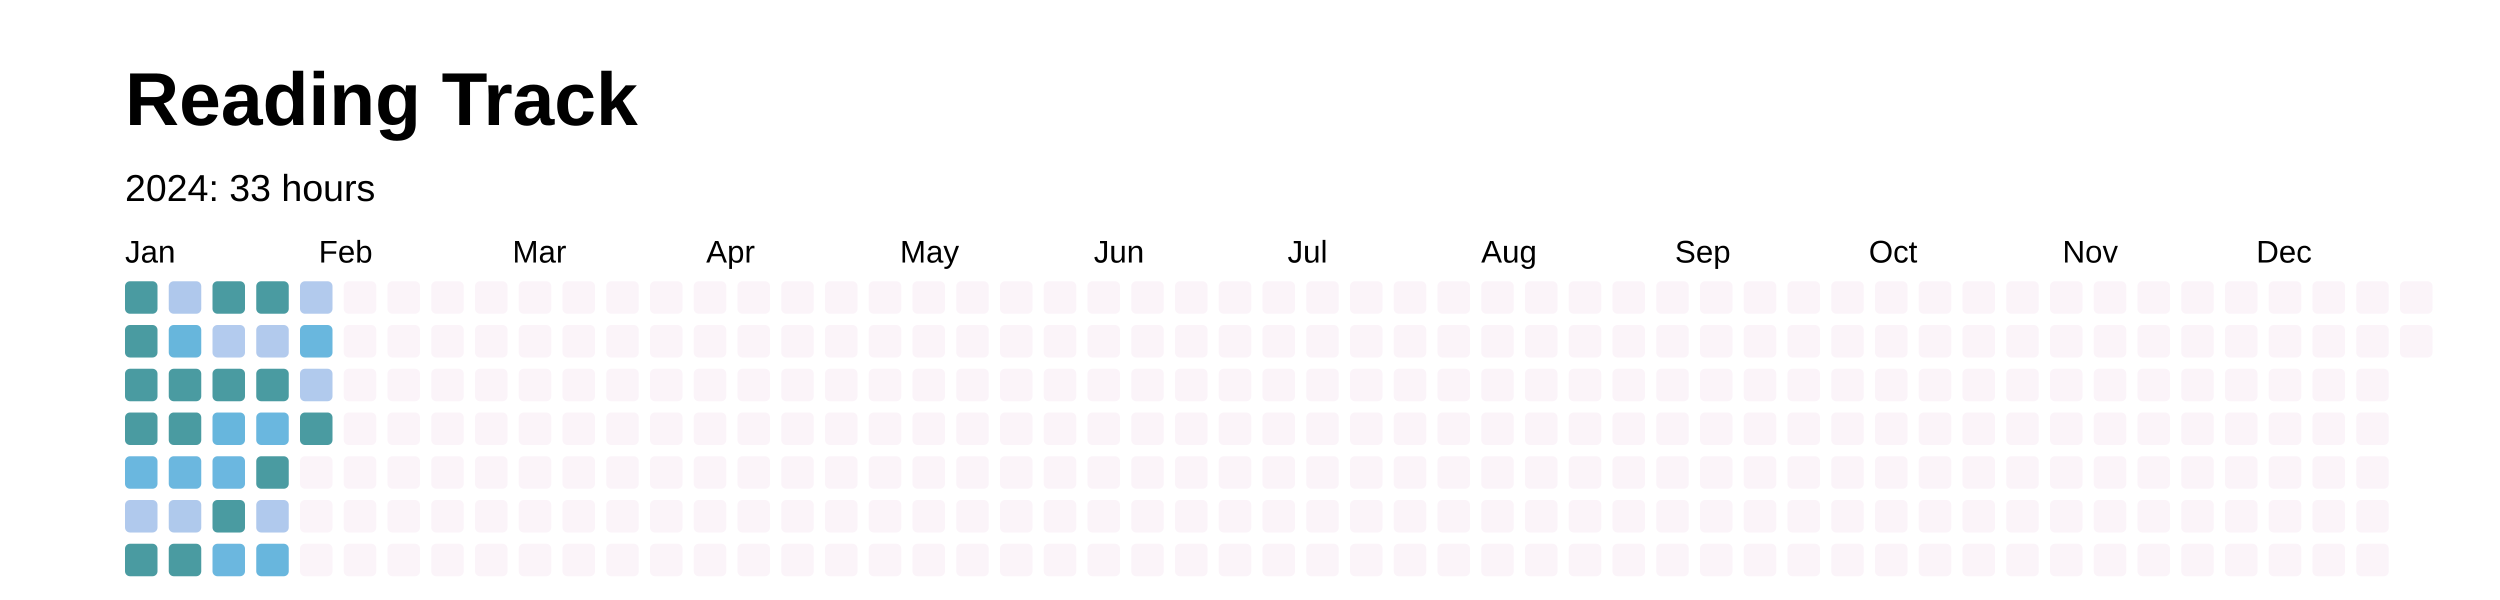
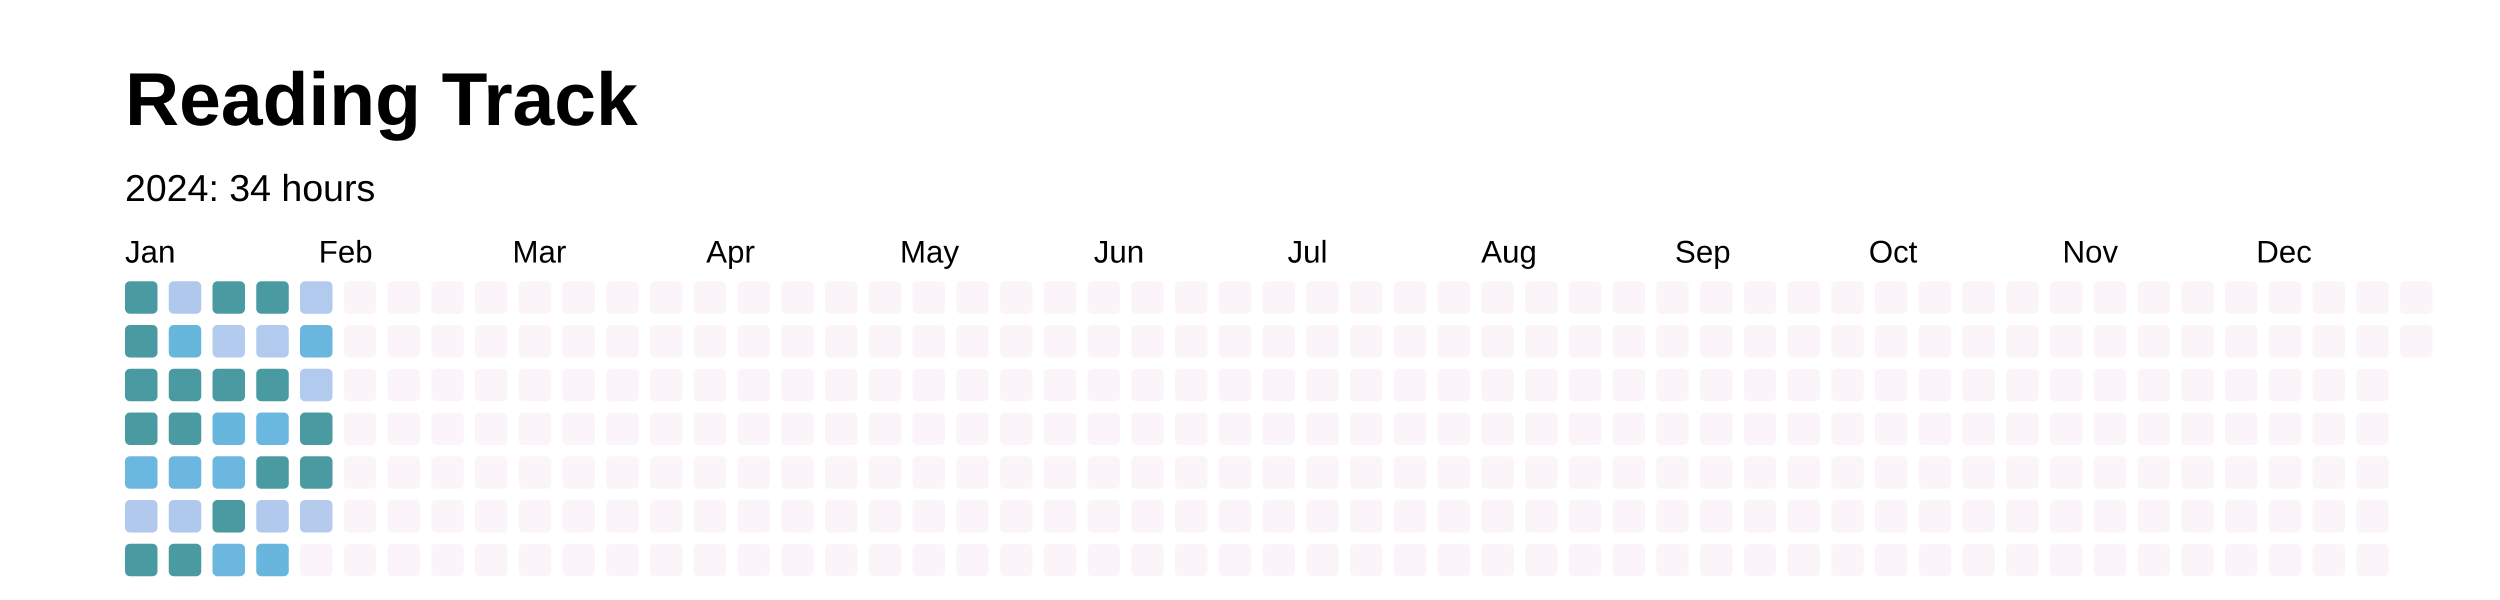
<svg xmlns="http://www.w3.org/2000/svg" baseProfile="full" height="48mm" version="1.1" viewBox="0,0,200,48" width="200mm">
  <defs />
  <rect fill="#FFFFFF" height="48" width="200" x="0" y="0" />
  <text fill="#000000" style="font-size:6px; font-family:Arial; font-weight:bold;" x="10" y="10">Reading Track</text>
-   <text dominant-baseline="hanging" fill="#000000" style="font-size:3.0px; font-family:Arial;" x="10" y="14">2024: 33 hours</text>
+   <text dominant-baseline="hanging" fill="#000000" style="font-size:3.0px; font-family:Arial;" x="10" y="14">2024: 34 hours</text>
  <text fill="#000000" style="font-size:2.5px; font-family:Arial" x="10.0" y="21.0">Jan</text>
  <text fill="#000000" style="font-size:2.5px; font-family:Arial" x="25.5" y="21.0">Feb</text>
  <text fill="#000000" style="font-size:2.5px; font-family:Arial" x="41.0" y="21.0">Mar</text>
  <text fill="#000000" style="font-size:2.5px; font-family:Arial" x="56.5" y="21.0">Apr</text>
  <text fill="#000000" style="font-size:2.5px; font-family:Arial" x="72.0" y="21.0">May</text>
  <text fill="#000000" style="font-size:2.5px; font-family:Arial" x="87.5" y="21.0">Jun</text>
  <text fill="#000000" style="font-size:2.5px; font-family:Arial" x="103.0" y="21.0">Jul</text>
  <text fill="#000000" style="font-size:2.5px; font-family:Arial" x="118.5" y="21.0">Aug</text>
  <text fill="#000000" style="font-size:2.5px; font-family:Arial" x="134.0" y="21.0">Sep</text>
  <text fill="#000000" style="font-size:2.5px; font-family:Arial" x="149.5" y="21.0">Oct</text>
  <text fill="#000000" style="font-size:2.5px; font-family:Arial" x="165.0" y="21.0">Nov</text>
  <text fill="#000000" style="font-size:2.5px; font-family:Arial" x="180.5" y="21.0">Dec</text>
  <rect fill="#4a9ba1" height="2.6" rx="0.4" ry="0.4" width="2.6" x="10.0" y="22.5" />
  <rect fill="#4a9ba1" height="2.6" rx="0.4" ry="0.4" width="2.6" x="10.0" y="26.0" />
  <rect fill="#4a9ba1" height="2.6" rx="0.4" ry="0.4" width="2.6" x="10.0" y="29.5" />
  <rect fill="#4a9ba1" height="2.6" rx="0.4" ry="0.4" width="2.6" x="10.0" y="33.0" />
  <rect fill="#6ab7df" height="2.6" rx="0.4" ry="0.4" width="2.6" x="10.0" y="36.5" />
  <rect fill="#b0c9ed" height="2.6" rx="0.4" ry="0.4" width="2.6" x="10.0" y="40.0" />
  <rect fill="#4a9ba1" height="2.6" rx="0.4" ry="0.4" width="2.6" x="10.0" y="43.5" />
  <rect fill="#afc8ec" height="2.6" rx="0.4" ry="0.4" width="2.6" x="13.5" y="22.5" />
  <rect fill="#67b6dc" height="2.6" rx="0.4" ry="0.4" width="2.6" x="13.5" y="26.0" />
  <rect fill="#4a9ba1" height="2.6" rx="0.4" ry="0.4" width="2.6" x="13.5" y="29.5" />
  <rect fill="#4a9ba1" height="2.6" rx="0.4" ry="0.4" width="2.6" x="13.5" y="33.0" />
  <rect fill="#6bb7df" height="2.6" rx="0.4" ry="0.4" width="2.6" x="13.5" y="36.5" />
  <rect fill="#afc9ec" height="2.6" rx="0.4" ry="0.4" width="2.6" x="13.5" y="40.0" />
  <rect fill="#4a9ba1" height="2.6" rx="0.4" ry="0.4" width="2.6" x="13.5" y="43.5" />
  <rect fill="#4a9ba1" height="2.6" rx="0.4" ry="0.4" width="2.6" x="17.0" y="22.5" />
  <rect fill="#b3cbee" height="2.6" rx="0.4" ry="0.4" width="2.6" x="17.0" y="26.0" />
  <rect fill="#4a9ba1" height="2.6" rx="0.4" ry="0.4" width="2.6" x="17.0" y="29.5" />
  <rect fill="#67b6dd" height="2.6" rx="0.4" ry="0.4" width="2.6" x="17.0" y="33.0" />
  <rect fill="#6bb7e0" height="2.6" rx="0.4" ry="0.4" width="2.6" x="17.0" y="36.5" />
  <rect fill="#4a9ba1" height="2.6" rx="0.4" ry="0.4" width="2.6" x="17.0" y="40.0" />
  <rect fill="#6bb7df" height="2.6" rx="0.4" ry="0.4" width="2.6" x="17.0" y="43.5" />
  <rect fill="#4a9ba1" height="2.6" rx="0.4" ry="0.4" width="2.6" x="20.5" y="22.5" />
  <rect fill="#b2caed" height="2.6" rx="0.4" ry="0.4" width="2.6" x="20.5" y="26.0" />
  <rect fill="#4a9ba1" height="2.6" rx="0.4" ry="0.4" width="2.6" x="20.5" y="29.5" />
  <rect fill="#6ab7df" height="2.6" rx="0.4" ry="0.4" width="2.6" x="20.5" y="33.0" />
  <rect fill="#4a9ba1" height="2.6" rx="0.4" ry="0.4" width="2.6" x="20.5" y="36.5" />
  <rect fill="#b0c9ed" height="2.6" rx="0.4" ry="0.4" width="2.6" x="20.5" y="40.0" />
  <rect fill="#68b6dd" height="2.6" rx="0.4" ry="0.4" width="2.6" x="20.5" y="43.5" />
  <rect fill="#b2caed" height="2.6" rx="0.4" ry="0.4" width="2.6" x="24.0" y="22.5" />
  <rect fill="#69b7de" height="2.6" rx="0.4" ry="0.4" width="2.6" x="24.0" y="26.0" />
  <rect fill="#b1caed" height="2.6" rx="0.4" ry="0.4" width="2.6" x="24.0" y="29.5" />
  <rect fill="#4a9ba1" height="2.6" rx="0.4" ry="0.4" width="2.6" x="24.0" y="33.0" />
-   <rect fill="#FBF4F9" height="2.6" rx="0.4" ry="0.4" width="2.6" x="24.0" y="36.5" />
-   <rect fill="#FBF4F9" height="2.6" rx="0.4" ry="0.4" width="2.6" x="24.0" y="40.0" />
+   <rect fill="#4a9ba1" height="2.6" rx="0.4" ry="0.4" width="2.6" x="24.0" y="36.5" />
+   <rect fill="#b4cbee" height="2.6" rx="0.4" ry="0.4" width="2.6" x="24.0" y="40.0" />
  <rect fill="#FBF4F9" height="2.6" rx="0.4" ry="0.4" width="2.6" x="24.0" y="43.5" />
  <rect fill="#FBF4F9" height="2.6" rx="0.4" ry="0.4" width="2.6" x="27.5" y="22.5" />
  <rect fill="#FBF4F9" height="2.6" rx="0.4" ry="0.4" width="2.6" x="27.5" y="26.0" />
  <rect fill="#FBF4F9" height="2.6" rx="0.4" ry="0.4" width="2.6" x="27.5" y="29.5" />
  <rect fill="#FBF4F9" height="2.6" rx="0.4" ry="0.4" width="2.6" x="27.5" y="33.0" />
  <rect fill="#FBF4F9" height="2.6" rx="0.4" ry="0.4" width="2.6" x="27.5" y="36.5" />
  <rect fill="#FBF4F9" height="2.6" rx="0.4" ry="0.4" width="2.6" x="27.5" y="40.0" />
  <rect fill="#FBF4F9" height="2.6" rx="0.4" ry="0.4" width="2.6" x="27.5" y="43.5" />
  <rect fill="#FBF4F9" height="2.6" rx="0.4" ry="0.4" width="2.6" x="31.0" y="22.5" />
  <rect fill="#FBF4F9" height="2.6" rx="0.4" ry="0.4" width="2.6" x="31.0" y="26.0" />
  <rect fill="#FBF4F9" height="2.6" rx="0.4" ry="0.4" width="2.6" x="31.0" y="29.5" />
  <rect fill="#FBF4F9" height="2.6" rx="0.4" ry="0.4" width="2.6" x="31.0" y="33.0" />
  <rect fill="#FBF4F9" height="2.6" rx="0.4" ry="0.4" width="2.6" x="31.0" y="36.5" />
  <rect fill="#FBF4F9" height="2.6" rx="0.4" ry="0.4" width="2.6" x="31.0" y="40.0" />
  <rect fill="#FBF4F9" height="2.6" rx="0.4" ry="0.4" width="2.6" x="31.0" y="43.5" />
  <rect fill="#FBF4F9" height="2.6" rx="0.4" ry="0.4" width="2.6" x="34.5" y="22.5" />
  <rect fill="#FBF4F9" height="2.6" rx="0.4" ry="0.4" width="2.6" x="34.5" y="26.0" />
  <rect fill="#FBF4F9" height="2.6" rx="0.4" ry="0.4" width="2.6" x="34.5" y="29.5" />
  <rect fill="#FBF4F9" height="2.6" rx="0.4" ry="0.4" width="2.6" x="34.5" y="33.0" />
  <rect fill="#FBF4F9" height="2.6" rx="0.4" ry="0.4" width="2.6" x="34.5" y="36.5" />
  <rect fill="#FBF4F9" height="2.6" rx="0.4" ry="0.4" width="2.6" x="34.5" y="40.0" />
  <rect fill="#FBF4F9" height="2.6" rx="0.4" ry="0.4" width="2.6" x="34.5" y="43.5" />
  <rect fill="#FBF4F9" height="2.6" rx="0.4" ry="0.4" width="2.6" x="38.0" y="22.5" />
  <rect fill="#FBF4F9" height="2.6" rx="0.4" ry="0.4" width="2.6" x="38.0" y="26.0" />
  <rect fill="#FBF4F9" height="2.6" rx="0.4" ry="0.4" width="2.6" x="38.0" y="29.5" />
  <rect fill="#FBF4F9" height="2.6" rx="0.4" ry="0.4" width="2.6" x="38.0" y="33.0" />
  <rect fill="#FBF4F9" height="2.6" rx="0.4" ry="0.4" width="2.6" x="38.0" y="36.5" />
  <rect fill="#FBF4F9" height="2.6" rx="0.4" ry="0.4" width="2.6" x="38.0" y="40.0" />
  <rect fill="#FBF4F9" height="2.6" rx="0.4" ry="0.4" width="2.6" x="38.0" y="43.5" />
  <rect fill="#FBF4F9" height="2.6" rx="0.4" ry="0.4" width="2.6" x="41.5" y="22.5" />
  <rect fill="#FBF4F9" height="2.6" rx="0.4" ry="0.4" width="2.6" x="41.5" y="26.0" />
  <rect fill="#FBF4F9" height="2.6" rx="0.4" ry="0.4" width="2.6" x="41.5" y="29.5" />
  <rect fill="#FBF4F9" height="2.6" rx="0.4" ry="0.4" width="2.6" x="41.5" y="33.0" />
  <rect fill="#FBF4F9" height="2.6" rx="0.4" ry="0.4" width="2.6" x="41.5" y="36.5" />
  <rect fill="#FBF4F9" height="2.6" rx="0.4" ry="0.4" width="2.6" x="41.5" y="40.0" />
  <rect fill="#FBF4F9" height="2.6" rx="0.4" ry="0.4" width="2.6" x="41.5" y="43.5" />
  <rect fill="#FBF4F9" height="2.6" rx="0.4" ry="0.4" width="2.6" x="45.0" y="22.5" />
  <rect fill="#FBF4F9" height="2.6" rx="0.4" ry="0.4" width="2.6" x="45.0" y="26.0" />
  <rect fill="#FBF4F9" height="2.6" rx="0.4" ry="0.4" width="2.6" x="45.0" y="29.5" />
  <rect fill="#FBF4F9" height="2.6" rx="0.4" ry="0.4" width="2.6" x="45.0" y="33.0" />
  <rect fill="#FBF4F9" height="2.6" rx="0.4" ry="0.4" width="2.6" x="45.0" y="36.5" />
  <rect fill="#FBF4F9" height="2.6" rx="0.4" ry="0.4" width="2.6" x="45.0" y="40.0" />
  <rect fill="#FBF4F9" height="2.6" rx="0.4" ry="0.4" width="2.6" x="45.0" y="43.5" />
  <rect fill="#FBF4F9" height="2.6" rx="0.4" ry="0.4" width="2.6" x="48.5" y="22.5" />
  <rect fill="#FBF4F9" height="2.6" rx="0.4" ry="0.4" width="2.6" x="48.5" y="26.0" />
  <rect fill="#FBF4F9" height="2.6" rx="0.4" ry="0.4" width="2.6" x="48.5" y="29.5" />
  <rect fill="#FBF4F9" height="2.6" rx="0.4" ry="0.4" width="2.6" x="48.5" y="33.0" />
  <rect fill="#FBF4F9" height="2.6" rx="0.4" ry="0.4" width="2.6" x="48.5" y="36.5" />
  <rect fill="#FBF4F9" height="2.6" rx="0.4" ry="0.4" width="2.6" x="48.5" y="40.0" />
  <rect fill="#FBF4F9" height="2.6" rx="0.4" ry="0.4" width="2.6" x="48.5" y="43.5" />
  <rect fill="#FBF4F9" height="2.6" rx="0.4" ry="0.4" width="2.6" x="52.0" y="22.5" />
  <rect fill="#FBF4F9" height="2.6" rx="0.4" ry="0.4" width="2.6" x="52.0" y="26.0" />
  <rect fill="#FBF4F9" height="2.6" rx="0.4" ry="0.4" width="2.6" x="52.0" y="29.5" />
  <rect fill="#FBF4F9" height="2.6" rx="0.4" ry="0.4" width="2.6" x="52.0" y="33.0" />
  <rect fill="#FBF4F9" height="2.6" rx="0.4" ry="0.4" width="2.6" x="52.0" y="36.5" />
  <rect fill="#FBF4F9" height="2.6" rx="0.4" ry="0.4" width="2.6" x="52.0" y="40.0" />
  <rect fill="#FBF4F9" height="2.6" rx="0.4" ry="0.4" width="2.6" x="52.0" y="43.5" />
  <rect fill="#FBF4F9" height="2.6" rx="0.4" ry="0.4" width="2.6" x="55.5" y="22.5" />
  <rect fill="#FBF4F9" height="2.6" rx="0.4" ry="0.4" width="2.6" x="55.5" y="26.0" />
  <rect fill="#FBF4F9" height="2.6" rx="0.4" ry="0.4" width="2.6" x="55.5" y="29.5" />
  <rect fill="#FBF4F9" height="2.6" rx="0.4" ry="0.4" width="2.6" x="55.5" y="33.0" />
  <rect fill="#FBF4F9" height="2.6" rx="0.4" ry="0.4" width="2.6" x="55.5" y="36.5" />
  <rect fill="#FBF4F9" height="2.6" rx="0.4" ry="0.4" width="2.6" x="55.5" y="40.0" />
  <rect fill="#FBF4F9" height="2.6" rx="0.4" ry="0.4" width="2.6" x="55.5" y="43.5" />
  <rect fill="#FBF4F9" height="2.6" rx="0.4" ry="0.4" width="2.6" x="59.0" y="22.5" />
  <rect fill="#FBF4F9" height="2.6" rx="0.4" ry="0.4" width="2.6" x="59.0" y="26.0" />
  <rect fill="#FBF4F9" height="2.6" rx="0.4" ry="0.4" width="2.6" x="59.0" y="29.5" />
  <rect fill="#FBF4F9" height="2.6" rx="0.4" ry="0.4" width="2.6" x="59.0" y="33.0" />
  <rect fill="#FBF4F9" height="2.6" rx="0.4" ry="0.4" width="2.6" x="59.0" y="36.5" />
  <rect fill="#FBF4F9" height="2.6" rx="0.4" ry="0.4" width="2.6" x="59.0" y="40.0" />
  <rect fill="#FBF4F9" height="2.6" rx="0.4" ry="0.4" width="2.6" x="59.0" y="43.5" />
  <rect fill="#FBF4F9" height="2.6" rx="0.4" ry="0.4" width="2.6" x="62.5" y="22.5" />
  <rect fill="#FBF4F9" height="2.6" rx="0.4" ry="0.4" width="2.6" x="62.5" y="26.0" />
  <rect fill="#FBF4F9" height="2.6" rx="0.4" ry="0.4" width="2.6" x="62.5" y="29.5" />
  <rect fill="#FBF4F9" height="2.6" rx="0.4" ry="0.4" width="2.6" x="62.5" y="33.0" />
  <rect fill="#FBF4F9" height="2.6" rx="0.4" ry="0.4" width="2.6" x="62.5" y="36.5" />
  <rect fill="#FBF4F9" height="2.6" rx="0.4" ry="0.4" width="2.6" x="62.5" y="40.0" />
  <rect fill="#FBF4F9" height="2.6" rx="0.4" ry="0.4" width="2.6" x="62.5" y="43.5" />
  <rect fill="#FBF4F9" height="2.6" rx="0.4" ry="0.4" width="2.6" x="66.0" y="22.5" />
  <rect fill="#FBF4F9" height="2.6" rx="0.4" ry="0.4" width="2.6" x="66.0" y="26.0" />
  <rect fill="#FBF4F9" height="2.6" rx="0.4" ry="0.4" width="2.6" x="66.0" y="29.5" />
  <rect fill="#FBF4F9" height="2.6" rx="0.4" ry="0.4" width="2.6" x="66.0" y="33.0" />
  <rect fill="#FBF4F9" height="2.6" rx="0.4" ry="0.4" width="2.6" x="66.0" y="36.5" />
  <rect fill="#FBF4F9" height="2.6" rx="0.4" ry="0.4" width="2.6" x="66.0" y="40.0" />
  <rect fill="#FBF4F9" height="2.6" rx="0.4" ry="0.4" width="2.6" x="66.0" y="43.5" />
  <rect fill="#FBF4F9" height="2.6" rx="0.4" ry="0.4" width="2.6" x="69.5" y="22.5" />
  <rect fill="#FBF4F9" height="2.6" rx="0.4" ry="0.4" width="2.6" x="69.5" y="26.0" />
  <rect fill="#FBF4F9" height="2.6" rx="0.4" ry="0.4" width="2.6" x="69.5" y="29.5" />
  <rect fill="#FBF4F9" height="2.6" rx="0.4" ry="0.4" width="2.6" x="69.5" y="33.0" />
  <rect fill="#FBF4F9" height="2.6" rx="0.4" ry="0.4" width="2.6" x="69.5" y="36.5" />
  <rect fill="#FBF4F9" height="2.6" rx="0.4" ry="0.4" width="2.6" x="69.5" y="40.0" />
  <rect fill="#FBF4F9" height="2.6" rx="0.4" ry="0.4" width="2.6" x="69.5" y="43.5" />
  <rect fill="#FBF4F9" height="2.6" rx="0.4" ry="0.4" width="2.6" x="73.0" y="22.5" />
  <rect fill="#FBF4F9" height="2.6" rx="0.4" ry="0.4" width="2.6" x="73.0" y="26.0" />
  <rect fill="#FBF4F9" height="2.6" rx="0.4" ry="0.4" width="2.6" x="73.0" y="29.5" />
  <rect fill="#FBF4F9" height="2.6" rx="0.4" ry="0.4" width="2.6" x="73.0" y="33.0" />
  <rect fill="#FBF4F9" height="2.6" rx="0.4" ry="0.4" width="2.6" x="73.0" y="36.5" />
  <rect fill="#FBF4F9" height="2.6" rx="0.4" ry="0.4" width="2.6" x="73.0" y="40.0" />
  <rect fill="#FBF4F9" height="2.6" rx="0.4" ry="0.4" width="2.6" x="73.0" y="43.5" />
  <rect fill="#FBF4F9" height="2.6" rx="0.4" ry="0.4" width="2.6" x="76.5" y="22.5" />
  <rect fill="#FBF4F9" height="2.6" rx="0.4" ry="0.4" width="2.6" x="76.5" y="26.0" />
  <rect fill="#FBF4F9" height="2.6" rx="0.4" ry="0.4" width="2.6" x="76.5" y="29.5" />
  <rect fill="#FBF4F9" height="2.6" rx="0.4" ry="0.4" width="2.6" x="76.5" y="33.0" />
  <rect fill="#FBF4F9" height="2.6" rx="0.4" ry="0.4" width="2.6" x="76.5" y="36.5" />
  <rect fill="#FBF4F9" height="2.6" rx="0.4" ry="0.4" width="2.6" x="76.5" y="40.0" />
  <rect fill="#FBF4F9" height="2.6" rx="0.4" ry="0.4" width="2.6" x="76.5" y="43.5" />
  <rect fill="#FBF4F9" height="2.6" rx="0.4" ry="0.4" width="2.6" x="80.0" y="22.5" />
  <rect fill="#FBF4F9" height="2.6" rx="0.4" ry="0.4" width="2.6" x="80.0" y="26.0" />
  <rect fill="#FBF4F9" height="2.6" rx="0.4" ry="0.4" width="2.6" x="80.0" y="29.5" />
  <rect fill="#FBF4F9" height="2.6" rx="0.4" ry="0.4" width="2.6" x="80.0" y="33.0" />
  <rect fill="#FBF4F9" height="2.6" rx="0.4" ry="0.4" width="2.6" x="80.0" y="36.5" />
  <rect fill="#FBF4F9" height="2.6" rx="0.4" ry="0.4" width="2.6" x="80.0" y="40.0" />
  <rect fill="#FBF4F9" height="2.6" rx="0.4" ry="0.4" width="2.6" x="80.0" y="43.5" />
  <rect fill="#FBF4F9" height="2.6" rx="0.4" ry="0.4" width="2.6" x="83.5" y="22.5" />
  <rect fill="#FBF4F9" height="2.6" rx="0.4" ry="0.4" width="2.6" x="83.5" y="26.0" />
  <rect fill="#FBF4F9" height="2.6" rx="0.4" ry="0.4" width="2.6" x="83.5" y="29.5" />
  <rect fill="#FBF4F9" height="2.6" rx="0.4" ry="0.4" width="2.6" x="83.5" y="33.0" />
  <rect fill="#FBF4F9" height="2.6" rx="0.4" ry="0.4" width="2.6" x="83.5" y="36.5" />
  <rect fill="#FBF4F9" height="2.6" rx="0.4" ry="0.4" width="2.6" x="83.5" y="40.0" />
  <rect fill="#FBF4F9" height="2.6" rx="0.4" ry="0.4" width="2.6" x="83.5" y="43.5" />
  <rect fill="#FBF4F9" height="2.6" rx="0.4" ry="0.4" width="2.6" x="87.0" y="22.5" />
  <rect fill="#FBF4F9" height="2.6" rx="0.4" ry="0.4" width="2.6" x="87.0" y="26.0" />
  <rect fill="#FBF4F9" height="2.6" rx="0.4" ry="0.4" width="2.6" x="87.0" y="29.5" />
  <rect fill="#FBF4F9" height="2.6" rx="0.4" ry="0.4" width="2.6" x="87.0" y="33.0" />
  <rect fill="#FBF4F9" height="2.6" rx="0.4" ry="0.4" width="2.6" x="87.0" y="36.5" />
  <rect fill="#FBF4F9" height="2.6" rx="0.4" ry="0.4" width="2.6" x="87.0" y="40.0" />
  <rect fill="#FBF4F9" height="2.6" rx="0.4" ry="0.4" width="2.6" x="87.0" y="43.5" />
  <rect fill="#FBF4F9" height="2.6" rx="0.4" ry="0.4" width="2.6" x="90.5" y="22.5" />
  <rect fill="#FBF4F9" height="2.6" rx="0.4" ry="0.4" width="2.6" x="90.5" y="26.0" />
  <rect fill="#FBF4F9" height="2.6" rx="0.4" ry="0.4" width="2.6" x="90.5" y="29.5" />
  <rect fill="#FBF4F9" height="2.6" rx="0.4" ry="0.4" width="2.6" x="90.5" y="33.0" />
  <rect fill="#FBF4F9" height="2.6" rx="0.4" ry="0.4" width="2.6" x="90.5" y="36.5" />
  <rect fill="#FBF4F9" height="2.6" rx="0.4" ry="0.4" width="2.6" x="90.5" y="40.0" />
  <rect fill="#FBF4F9" height="2.6" rx="0.4" ry="0.4" width="2.6" x="90.5" y="43.5" />
  <rect fill="#FBF4F9" height="2.6" rx="0.4" ry="0.4" width="2.6" x="94.0" y="22.5" />
  <rect fill="#FBF4F9" height="2.6" rx="0.4" ry="0.4" width="2.6" x="94.0" y="26.0" />
  <rect fill="#FBF4F9" height="2.6" rx="0.4" ry="0.4" width="2.6" x="94.0" y="29.5" />
  <rect fill="#FBF4F9" height="2.6" rx="0.4" ry="0.4" width="2.6" x="94.0" y="33.0" />
  <rect fill="#FBF4F9" height="2.6" rx="0.4" ry="0.4" width="2.6" x="94.0" y="36.5" />
  <rect fill="#FBF4F9" height="2.6" rx="0.4" ry="0.4" width="2.6" x="94.0" y="40.0" />
  <rect fill="#FBF4F9" height="2.6" rx="0.4" ry="0.4" width="2.6" x="94.0" y="43.5" />
  <rect fill="#FBF4F9" height="2.6" rx="0.4" ry="0.4" width="2.6" x="97.5" y="22.5" />
  <rect fill="#FBF4F9" height="2.6" rx="0.4" ry="0.4" width="2.6" x="97.5" y="26.0" />
  <rect fill="#FBF4F9" height="2.6" rx="0.4" ry="0.4" width="2.6" x="97.5" y="29.5" />
  <rect fill="#FBF4F9" height="2.6" rx="0.4" ry="0.4" width="2.6" x="97.5" y="33.0" />
  <rect fill="#FBF4F9" height="2.6" rx="0.4" ry="0.4" width="2.6" x="97.5" y="36.5" />
  <rect fill="#FBF4F9" height="2.6" rx="0.4" ry="0.4" width="2.6" x="97.5" y="40.0" />
  <rect fill="#FBF4F9" height="2.6" rx="0.4" ry="0.4" width="2.6" x="97.5" y="43.5" />
  <rect fill="#FBF4F9" height="2.6" rx="0.4" ry="0.4" width="2.6" x="101.0" y="22.5" />
  <rect fill="#FBF4F9" height="2.6" rx="0.4" ry="0.4" width="2.6" x="101.0" y="26.0" />
  <rect fill="#FBF4F9" height="2.6" rx="0.4" ry="0.4" width="2.6" x="101.0" y="29.5" />
  <rect fill="#FBF4F9" height="2.6" rx="0.4" ry="0.4" width="2.6" x="101.0" y="33.0" />
  <rect fill="#FBF4F9" height="2.6" rx="0.4" ry="0.4" width="2.6" x="101.0" y="36.5" />
  <rect fill="#FBF4F9" height="2.6" rx="0.4" ry="0.4" width="2.6" x="101.0" y="40.0" />
  <rect fill="#FBF4F9" height="2.6" rx="0.4" ry="0.4" width="2.6" x="101.0" y="43.5" />
  <rect fill="#FBF4F9" height="2.6" rx="0.4" ry="0.4" width="2.6" x="104.5" y="22.5" />
  <rect fill="#FBF4F9" height="2.6" rx="0.4" ry="0.4" width="2.6" x="104.5" y="26.0" />
  <rect fill="#FBF4F9" height="2.6" rx="0.4" ry="0.4" width="2.6" x="104.5" y="29.5" />
  <rect fill="#FBF4F9" height="2.6" rx="0.4" ry="0.4" width="2.6" x="104.5" y="33.0" />
  <rect fill="#FBF4F9" height="2.6" rx="0.4" ry="0.4" width="2.6" x="104.5" y="36.5" />
  <rect fill="#FBF4F9" height="2.6" rx="0.4" ry="0.4" width="2.6" x="104.5" y="40.0" />
  <rect fill="#FBF4F9" height="2.6" rx="0.4" ry="0.4" width="2.6" x="104.5" y="43.5" />
  <rect fill="#FBF4F9" height="2.6" rx="0.4" ry="0.4" width="2.6" x="108.0" y="22.5" />
  <rect fill="#FBF4F9" height="2.6" rx="0.4" ry="0.4" width="2.6" x="108.0" y="26.0" />
  <rect fill="#FBF4F9" height="2.6" rx="0.4" ry="0.4" width="2.6" x="108.0" y="29.5" />
  <rect fill="#FBF4F9" height="2.6" rx="0.4" ry="0.4" width="2.6" x="108.0" y="33.0" />
  <rect fill="#FBF4F9" height="2.6" rx="0.4" ry="0.4" width="2.6" x="108.0" y="36.5" />
  <rect fill="#FBF4F9" height="2.6" rx="0.4" ry="0.4" width="2.6" x="108.0" y="40.0" />
  <rect fill="#FBF4F9" height="2.6" rx="0.4" ry="0.4" width="2.6" x="108.0" y="43.5" />
  <rect fill="#FBF4F9" height="2.6" rx="0.4" ry="0.4" width="2.6" x="111.5" y="22.5" />
  <rect fill="#FBF4F9" height="2.6" rx="0.4" ry="0.4" width="2.6" x="111.5" y="26.0" />
  <rect fill="#FBF4F9" height="2.6" rx="0.4" ry="0.4" width="2.6" x="111.5" y="29.5" />
  <rect fill="#FBF4F9" height="2.6" rx="0.4" ry="0.4" width="2.6" x="111.5" y="33.0" />
  <rect fill="#FBF4F9" height="2.6" rx="0.4" ry="0.4" width="2.6" x="111.5" y="36.5" />
  <rect fill="#FBF4F9" height="2.6" rx="0.4" ry="0.4" width="2.6" x="111.5" y="40.0" />
  <rect fill="#FBF4F9" height="2.6" rx="0.4" ry="0.4" width="2.6" x="111.5" y="43.5" />
  <rect fill="#FBF4F9" height="2.6" rx="0.4" ry="0.4" width="2.6" x="115.0" y="22.5" />
  <rect fill="#FBF4F9" height="2.6" rx="0.4" ry="0.4" width="2.6" x="115.0" y="26.0" />
  <rect fill="#FBF4F9" height="2.6" rx="0.4" ry="0.4" width="2.6" x="115.0" y="29.5" />
  <rect fill="#FBF4F9" height="2.6" rx="0.4" ry="0.4" width="2.6" x="115.0" y="33.0" />
  <rect fill="#FBF4F9" height="2.6" rx="0.4" ry="0.4" width="2.6" x="115.0" y="36.5" />
  <rect fill="#FBF4F9" height="2.6" rx="0.4" ry="0.4" width="2.6" x="115.0" y="40.0" />
  <rect fill="#FBF4F9" height="2.6" rx="0.4" ry="0.4" width="2.6" x="115.0" y="43.5" />
  <rect fill="#FBF4F9" height="2.6" rx="0.4" ry="0.4" width="2.6" x="118.5" y="22.5" />
  <rect fill="#FBF4F9" height="2.6" rx="0.4" ry="0.4" width="2.6" x="118.5" y="26.0" />
  <rect fill="#FBF4F9" height="2.6" rx="0.4" ry="0.4" width="2.6" x="118.5" y="29.5" />
  <rect fill="#FBF4F9" height="2.6" rx="0.4" ry="0.4" width="2.6" x="118.5" y="33.0" />
  <rect fill="#FBF4F9" height="2.6" rx="0.4" ry="0.4" width="2.6" x="118.5" y="36.5" />
  <rect fill="#FBF4F9" height="2.6" rx="0.4" ry="0.4" width="2.6" x="118.5" y="40.0" />
  <rect fill="#FBF4F9" height="2.6" rx="0.4" ry="0.4" width="2.6" x="118.5" y="43.5" />
  <rect fill="#FBF4F9" height="2.6" rx="0.4" ry="0.4" width="2.6" x="122.0" y="22.5" />
  <rect fill="#FBF4F9" height="2.6" rx="0.4" ry="0.4" width="2.6" x="122.0" y="26.0" />
  <rect fill="#FBF4F9" height="2.6" rx="0.4" ry="0.4" width="2.6" x="122.0" y="29.5" />
  <rect fill="#FBF4F9" height="2.6" rx="0.4" ry="0.4" width="2.6" x="122.0" y="33.0" />
  <rect fill="#FBF4F9" height="2.6" rx="0.4" ry="0.4" width="2.6" x="122.0" y="36.5" />
  <rect fill="#FBF4F9" height="2.6" rx="0.4" ry="0.4" width="2.6" x="122.0" y="40.0" />
  <rect fill="#FBF4F9" height="2.6" rx="0.4" ry="0.4" width="2.6" x="122.0" y="43.5" />
  <rect fill="#FBF4F9" height="2.6" rx="0.4" ry="0.4" width="2.6" x="125.5" y="22.5" />
  <rect fill="#FBF4F9" height="2.6" rx="0.4" ry="0.4" width="2.6" x="125.5" y="26.0" />
  <rect fill="#FBF4F9" height="2.6" rx="0.4" ry="0.4" width="2.6" x="125.5" y="29.5" />
  <rect fill="#FBF4F9" height="2.6" rx="0.4" ry="0.4" width="2.6" x="125.5" y="33.0" />
  <rect fill="#FBF4F9" height="2.6" rx="0.4" ry="0.4" width="2.6" x="125.5" y="36.5" />
  <rect fill="#FBF4F9" height="2.6" rx="0.4" ry="0.4" width="2.6" x="125.5" y="40.0" />
  <rect fill="#FBF4F9" height="2.6" rx="0.4" ry="0.4" width="2.6" x="125.5" y="43.5" />
  <rect fill="#FBF4F9" height="2.6" rx="0.4" ry="0.4" width="2.6" x="129.0" y="22.5" />
  <rect fill="#FBF4F9" height="2.6" rx="0.4" ry="0.4" width="2.6" x="129.0" y="26.0" />
  <rect fill="#FBF4F9" height="2.6" rx="0.4" ry="0.4" width="2.6" x="129.0" y="29.5" />
  <rect fill="#FBF4F9" height="2.6" rx="0.4" ry="0.4" width="2.6" x="129.0" y="33.0" />
  <rect fill="#FBF4F9" height="2.6" rx="0.4" ry="0.4" width="2.6" x="129.0" y="36.5" />
  <rect fill="#FBF4F9" height="2.6" rx="0.4" ry="0.4" width="2.6" x="129.0" y="40.0" />
  <rect fill="#FBF4F9" height="2.6" rx="0.4" ry="0.4" width="2.6" x="129.0" y="43.5" />
  <rect fill="#FBF4F9" height="2.6" rx="0.4" ry="0.4" width="2.6" x="132.5" y="22.5" />
  <rect fill="#FBF4F9" height="2.6" rx="0.4" ry="0.4" width="2.6" x="132.5" y="26.0" />
  <rect fill="#FBF4F9" height="2.6" rx="0.4" ry="0.4" width="2.6" x="132.5" y="29.5" />
  <rect fill="#FBF4F9" height="2.6" rx="0.4" ry="0.4" width="2.6" x="132.5" y="33.0" />
  <rect fill="#FBF4F9" height="2.6" rx="0.4" ry="0.4" width="2.6" x="132.5" y="36.5" />
  <rect fill="#FBF4F9" height="2.6" rx="0.4" ry="0.4" width="2.6" x="132.5" y="40.0" />
  <rect fill="#FBF4F9" height="2.6" rx="0.4" ry="0.4" width="2.6" x="132.5" y="43.5" />
  <rect fill="#FBF4F9" height="2.6" rx="0.4" ry="0.4" width="2.6" x="136.0" y="22.5" />
  <rect fill="#FBF4F9" height="2.6" rx="0.4" ry="0.4" width="2.6" x="136.0" y="26.0" />
  <rect fill="#FBF4F9" height="2.6" rx="0.4" ry="0.4" width="2.6" x="136.0" y="29.5" />
  <rect fill="#FBF4F9" height="2.6" rx="0.4" ry="0.4" width="2.6" x="136.0" y="33.0" />
  <rect fill="#FBF4F9" height="2.6" rx="0.4" ry="0.4" width="2.6" x="136.0" y="36.5" />
  <rect fill="#FBF4F9" height="2.6" rx="0.4" ry="0.4" width="2.6" x="136.0" y="40.0" />
  <rect fill="#FBF4F9" height="2.6" rx="0.4" ry="0.4" width="2.6" x="136.0" y="43.5" />
  <rect fill="#FBF4F9" height="2.6" rx="0.4" ry="0.4" width="2.6" x="139.5" y="22.5" />
  <rect fill="#FBF4F9" height="2.6" rx="0.4" ry="0.4" width="2.6" x="139.5" y="26.0" />
  <rect fill="#FBF4F9" height="2.6" rx="0.4" ry="0.4" width="2.6" x="139.5" y="29.5" />
  <rect fill="#FBF4F9" height="2.6" rx="0.4" ry="0.4" width="2.6" x="139.5" y="33.0" />
  <rect fill="#FBF4F9" height="2.6" rx="0.4" ry="0.4" width="2.6" x="139.5" y="36.5" />
  <rect fill="#FBF4F9" height="2.6" rx="0.4" ry="0.4" width="2.6" x="139.5" y="40.0" />
  <rect fill="#FBF4F9" height="2.6" rx="0.4" ry="0.4" width="2.6" x="139.5" y="43.5" />
  <rect fill="#FBF4F9" height="2.6" rx="0.4" ry="0.4" width="2.6" x="143.0" y="22.5" />
  <rect fill="#FBF4F9" height="2.6" rx="0.4" ry="0.4" width="2.6" x="143.0" y="26.0" />
  <rect fill="#FBF4F9" height="2.6" rx="0.4" ry="0.4" width="2.6" x="143.0" y="29.5" />
  <rect fill="#FBF4F9" height="2.6" rx="0.4" ry="0.4" width="2.6" x="143.0" y="33.0" />
  <rect fill="#FBF4F9" height="2.6" rx="0.4" ry="0.4" width="2.6" x="143.0" y="36.5" />
  <rect fill="#FBF4F9" height="2.6" rx="0.4" ry="0.4" width="2.6" x="143.0" y="40.0" />
  <rect fill="#FBF4F9" height="2.6" rx="0.4" ry="0.4" width="2.6" x="143.0" y="43.5" />
  <rect fill="#FBF4F9" height="2.6" rx="0.4" ry="0.4" width="2.6" x="146.5" y="22.5" />
  <rect fill="#FBF4F9" height="2.6" rx="0.4" ry="0.4" width="2.6" x="146.5" y="26.0" />
  <rect fill="#FBF4F9" height="2.6" rx="0.4" ry="0.4" width="2.6" x="146.5" y="29.5" />
  <rect fill="#FBF4F9" height="2.6" rx="0.4" ry="0.4" width="2.6" x="146.5" y="33.0" />
  <rect fill="#FBF4F9" height="2.6" rx="0.4" ry="0.4" width="2.6" x="146.5" y="36.5" />
  <rect fill="#FBF4F9" height="2.6" rx="0.4" ry="0.4" width="2.6" x="146.5" y="40.0" />
  <rect fill="#FBF4F9" height="2.6" rx="0.4" ry="0.4" width="2.6" x="146.5" y="43.5" />
  <rect fill="#FBF4F9" height="2.6" rx="0.4" ry="0.4" width="2.6" x="150.0" y="22.5" />
  <rect fill="#FBF4F9" height="2.6" rx="0.4" ry="0.4" width="2.6" x="150.0" y="26.0" />
  <rect fill="#FBF4F9" height="2.6" rx="0.4" ry="0.4" width="2.6" x="150.0" y="29.5" />
  <rect fill="#FBF4F9" height="2.6" rx="0.4" ry="0.4" width="2.6" x="150.0" y="33.0" />
  <rect fill="#FBF4F9" height="2.6" rx="0.4" ry="0.4" width="2.6" x="150.0" y="36.5" />
  <rect fill="#FBF4F9" height="2.6" rx="0.4" ry="0.4" width="2.6" x="150.0" y="40.0" />
  <rect fill="#FBF4F9" height="2.6" rx="0.4" ry="0.4" width="2.6" x="150.0" y="43.5" />
  <rect fill="#FBF4F9" height="2.6" rx="0.4" ry="0.4" width="2.6" x="153.5" y="22.5" />
  <rect fill="#FBF4F9" height="2.6" rx="0.4" ry="0.4" width="2.6" x="153.5" y="26.0" />
  <rect fill="#FBF4F9" height="2.6" rx="0.4" ry="0.4" width="2.6" x="153.5" y="29.5" />
  <rect fill="#FBF4F9" height="2.6" rx="0.4" ry="0.4" width="2.6" x="153.5" y="33.0" />
  <rect fill="#FBF4F9" height="2.6" rx="0.4" ry="0.4" width="2.6" x="153.5" y="36.5" />
  <rect fill="#FBF4F9" height="2.6" rx="0.4" ry="0.4" width="2.6" x="153.5" y="40.0" />
  <rect fill="#FBF4F9" height="2.6" rx="0.4" ry="0.4" width="2.6" x="153.5" y="43.5" />
  <rect fill="#FBF4F9" height="2.6" rx="0.4" ry="0.4" width="2.6" x="157.0" y="22.5" />
  <rect fill="#FBF4F9" height="2.6" rx="0.4" ry="0.4" width="2.6" x="157.0" y="26.0" />
  <rect fill="#FBF4F9" height="2.6" rx="0.4" ry="0.4" width="2.6" x="157.0" y="29.5" />
  <rect fill="#FBF4F9" height="2.6" rx="0.4" ry="0.4" width="2.6" x="157.0" y="33.0" />
  <rect fill="#FBF4F9" height="2.6" rx="0.4" ry="0.4" width="2.6" x="157.0" y="36.5" />
  <rect fill="#FBF4F9" height="2.6" rx="0.4" ry="0.4" width="2.6" x="157.0" y="40.0" />
  <rect fill="#FBF4F9" height="2.6" rx="0.4" ry="0.4" width="2.6" x="157.0" y="43.5" />
  <rect fill="#FBF4F9" height="2.6" rx="0.4" ry="0.4" width="2.6" x="160.5" y="22.5" />
  <rect fill="#FBF4F9" height="2.6" rx="0.4" ry="0.4" width="2.6" x="160.5" y="26.0" />
  <rect fill="#FBF4F9" height="2.6" rx="0.4" ry="0.4" width="2.6" x="160.5" y="29.5" />
  <rect fill="#FBF4F9" height="2.6" rx="0.4" ry="0.4" width="2.6" x="160.5" y="33.0" />
  <rect fill="#FBF4F9" height="2.6" rx="0.4" ry="0.4" width="2.6" x="160.5" y="36.5" />
  <rect fill="#FBF4F9" height="2.6" rx="0.4" ry="0.4" width="2.6" x="160.5" y="40.0" />
  <rect fill="#FBF4F9" height="2.6" rx="0.4" ry="0.4" width="2.6" x="160.5" y="43.5" />
  <rect fill="#FBF4F9" height="2.6" rx="0.4" ry="0.4" width="2.6" x="164.0" y="22.5" />
  <rect fill="#FBF4F9" height="2.6" rx="0.4" ry="0.4" width="2.6" x="164.0" y="26.0" />
  <rect fill="#FBF4F9" height="2.6" rx="0.4" ry="0.4" width="2.6" x="164.0" y="29.5" />
  <rect fill="#FBF4F9" height="2.6" rx="0.4" ry="0.4" width="2.6" x="164.0" y="33.0" />
  <rect fill="#FBF4F9" height="2.6" rx="0.4" ry="0.4" width="2.6" x="164.0" y="36.5" />
  <rect fill="#FBF4F9" height="2.6" rx="0.4" ry="0.4" width="2.6" x="164.0" y="40.0" />
  <rect fill="#FBF4F9" height="2.6" rx="0.4" ry="0.4" width="2.6" x="164.0" y="43.5" />
  <rect fill="#FBF4F9" height="2.6" rx="0.4" ry="0.4" width="2.6" x="167.5" y="22.5" />
  <rect fill="#FBF4F9" height="2.6" rx="0.4" ry="0.4" width="2.6" x="167.5" y="26.0" />
  <rect fill="#FBF4F9" height="2.6" rx="0.4" ry="0.4" width="2.6" x="167.5" y="29.5" />
  <rect fill="#FBF4F9" height="2.6" rx="0.4" ry="0.4" width="2.6" x="167.5" y="33.0" />
  <rect fill="#FBF4F9" height="2.6" rx="0.4" ry="0.4" width="2.6" x="167.5" y="36.5" />
  <rect fill="#FBF4F9" height="2.6" rx="0.4" ry="0.4" width="2.6" x="167.5" y="40.0" />
  <rect fill="#FBF4F9" height="2.6" rx="0.4" ry="0.4" width="2.6" x="167.5" y="43.5" />
  <rect fill="#FBF4F9" height="2.6" rx="0.4" ry="0.4" width="2.6" x="171.0" y="22.5" />
  <rect fill="#FBF4F9" height="2.6" rx="0.4" ry="0.4" width="2.6" x="171.0" y="26.0" />
  <rect fill="#FBF4F9" height="2.6" rx="0.4" ry="0.4" width="2.6" x="171.0" y="29.5" />
  <rect fill="#FBF4F9" height="2.6" rx="0.4" ry="0.4" width="2.6" x="171.0" y="33.0" />
  <rect fill="#FBF4F9" height="2.6" rx="0.4" ry="0.4" width="2.6" x="171.0" y="36.5" />
  <rect fill="#FBF4F9" height="2.6" rx="0.4" ry="0.4" width="2.6" x="171.0" y="40.0" />
  <rect fill="#FBF4F9" height="2.6" rx="0.4" ry="0.4" width="2.6" x="171.0" y="43.5" />
  <rect fill="#FBF4F9" height="2.6" rx="0.4" ry="0.4" width="2.6" x="174.5" y="22.5" />
  <rect fill="#FBF4F9" height="2.6" rx="0.4" ry="0.4" width="2.6" x="174.5" y="26.0" />
  <rect fill="#FBF4F9" height="2.6" rx="0.4" ry="0.4" width="2.6" x="174.5" y="29.5" />
  <rect fill="#FBF4F9" height="2.6" rx="0.4" ry="0.4" width="2.6" x="174.5" y="33.0" />
  <rect fill="#FBF4F9" height="2.6" rx="0.4" ry="0.4" width="2.6" x="174.5" y="36.5" />
  <rect fill="#FBF4F9" height="2.6" rx="0.4" ry="0.4" width="2.6" x="174.5" y="40.0" />
  <rect fill="#FBF4F9" height="2.6" rx="0.4" ry="0.4" width="2.6" x="174.5" y="43.5" />
  <rect fill="#FBF4F9" height="2.6" rx="0.4" ry="0.4" width="2.6" x="178.0" y="22.5" />
  <rect fill="#FBF4F9" height="2.6" rx="0.4" ry="0.4" width="2.6" x="178.0" y="26.0" />
  <rect fill="#FBF4F9" height="2.6" rx="0.4" ry="0.4" width="2.6" x="178.0" y="29.5" />
  <rect fill="#FBF4F9" height="2.6" rx="0.4" ry="0.4" width="2.6" x="178.0" y="33.0" />
  <rect fill="#FBF4F9" height="2.6" rx="0.4" ry="0.4" width="2.6" x="178.0" y="36.5" />
  <rect fill="#FBF4F9" height="2.6" rx="0.4" ry="0.4" width="2.6" x="178.0" y="40.0" />
  <rect fill="#FBF4F9" height="2.6" rx="0.4" ry="0.4" width="2.6" x="178.0" y="43.5" />
  <rect fill="#FBF4F9" height="2.6" rx="0.4" ry="0.4" width="2.6" x="181.5" y="22.5" />
  <rect fill="#FBF4F9" height="2.6" rx="0.4" ry="0.4" width="2.6" x="181.5" y="26.0" />
  <rect fill="#FBF4F9" height="2.6" rx="0.4" ry="0.4" width="2.6" x="181.5" y="29.5" />
  <rect fill="#FBF4F9" height="2.6" rx="0.4" ry="0.4" width="2.6" x="181.5" y="33.0" />
  <rect fill="#FBF4F9" height="2.6" rx="0.4" ry="0.4" width="2.6" x="181.5" y="36.5" />
  <rect fill="#FBF4F9" height="2.6" rx="0.4" ry="0.4" width="2.6" x="181.5" y="40.0" />
  <rect fill="#FBF4F9" height="2.6" rx="0.4" ry="0.4" width="2.6" x="181.5" y="43.5" />
  <rect fill="#FBF4F9" height="2.6" rx="0.4" ry="0.4" width="2.6" x="185.0" y="22.5" />
  <rect fill="#FBF4F9" height="2.6" rx="0.4" ry="0.4" width="2.6" x="185.0" y="26.0" />
  <rect fill="#FBF4F9" height="2.6" rx="0.4" ry="0.4" width="2.6" x="185.0" y="29.5" />
  <rect fill="#FBF4F9" height="2.6" rx="0.4" ry="0.4" width="2.6" x="185.0" y="33.0" />
  <rect fill="#FBF4F9" height="2.6" rx="0.4" ry="0.4" width="2.6" x="185.0" y="36.5" />
  <rect fill="#FBF4F9" height="2.6" rx="0.4" ry="0.4" width="2.6" x="185.0" y="40.0" />
  <rect fill="#FBF4F9" height="2.6" rx="0.4" ry="0.4" width="2.6" x="185.0" y="43.5" />
  <rect fill="#FBF4F9" height="2.6" rx="0.4" ry="0.4" width="2.6" x="188.5" y="22.5" />
  <rect fill="#FBF4F9" height="2.6" rx="0.4" ry="0.4" width="2.6" x="188.5" y="26.0" />
  <rect fill="#FBF4F9" height="2.6" rx="0.4" ry="0.4" width="2.6" x="188.5" y="29.5" />
  <rect fill="#FBF4F9" height="2.6" rx="0.4" ry="0.4" width="2.6" x="188.5" y="33.0" />
  <rect fill="#FBF4F9" height="2.6" rx="0.4" ry="0.4" width="2.6" x="188.5" y="36.5" />
  <rect fill="#FBF4F9" height="2.6" rx="0.4" ry="0.4" width="2.6" x="188.5" y="40.0" />
  <rect fill="#FBF4F9" height="2.6" rx="0.4" ry="0.4" width="2.6" x="188.5" y="43.5" />
  <rect fill="#FBF4F9" height="2.6" rx="0.4" ry="0.4" width="2.6" x="192.0" y="22.5" />
  <rect fill="#FBF4F9" height="2.6" rx="0.4" ry="0.4" width="2.6" x="192.0" y="26.0" />
</svg>
